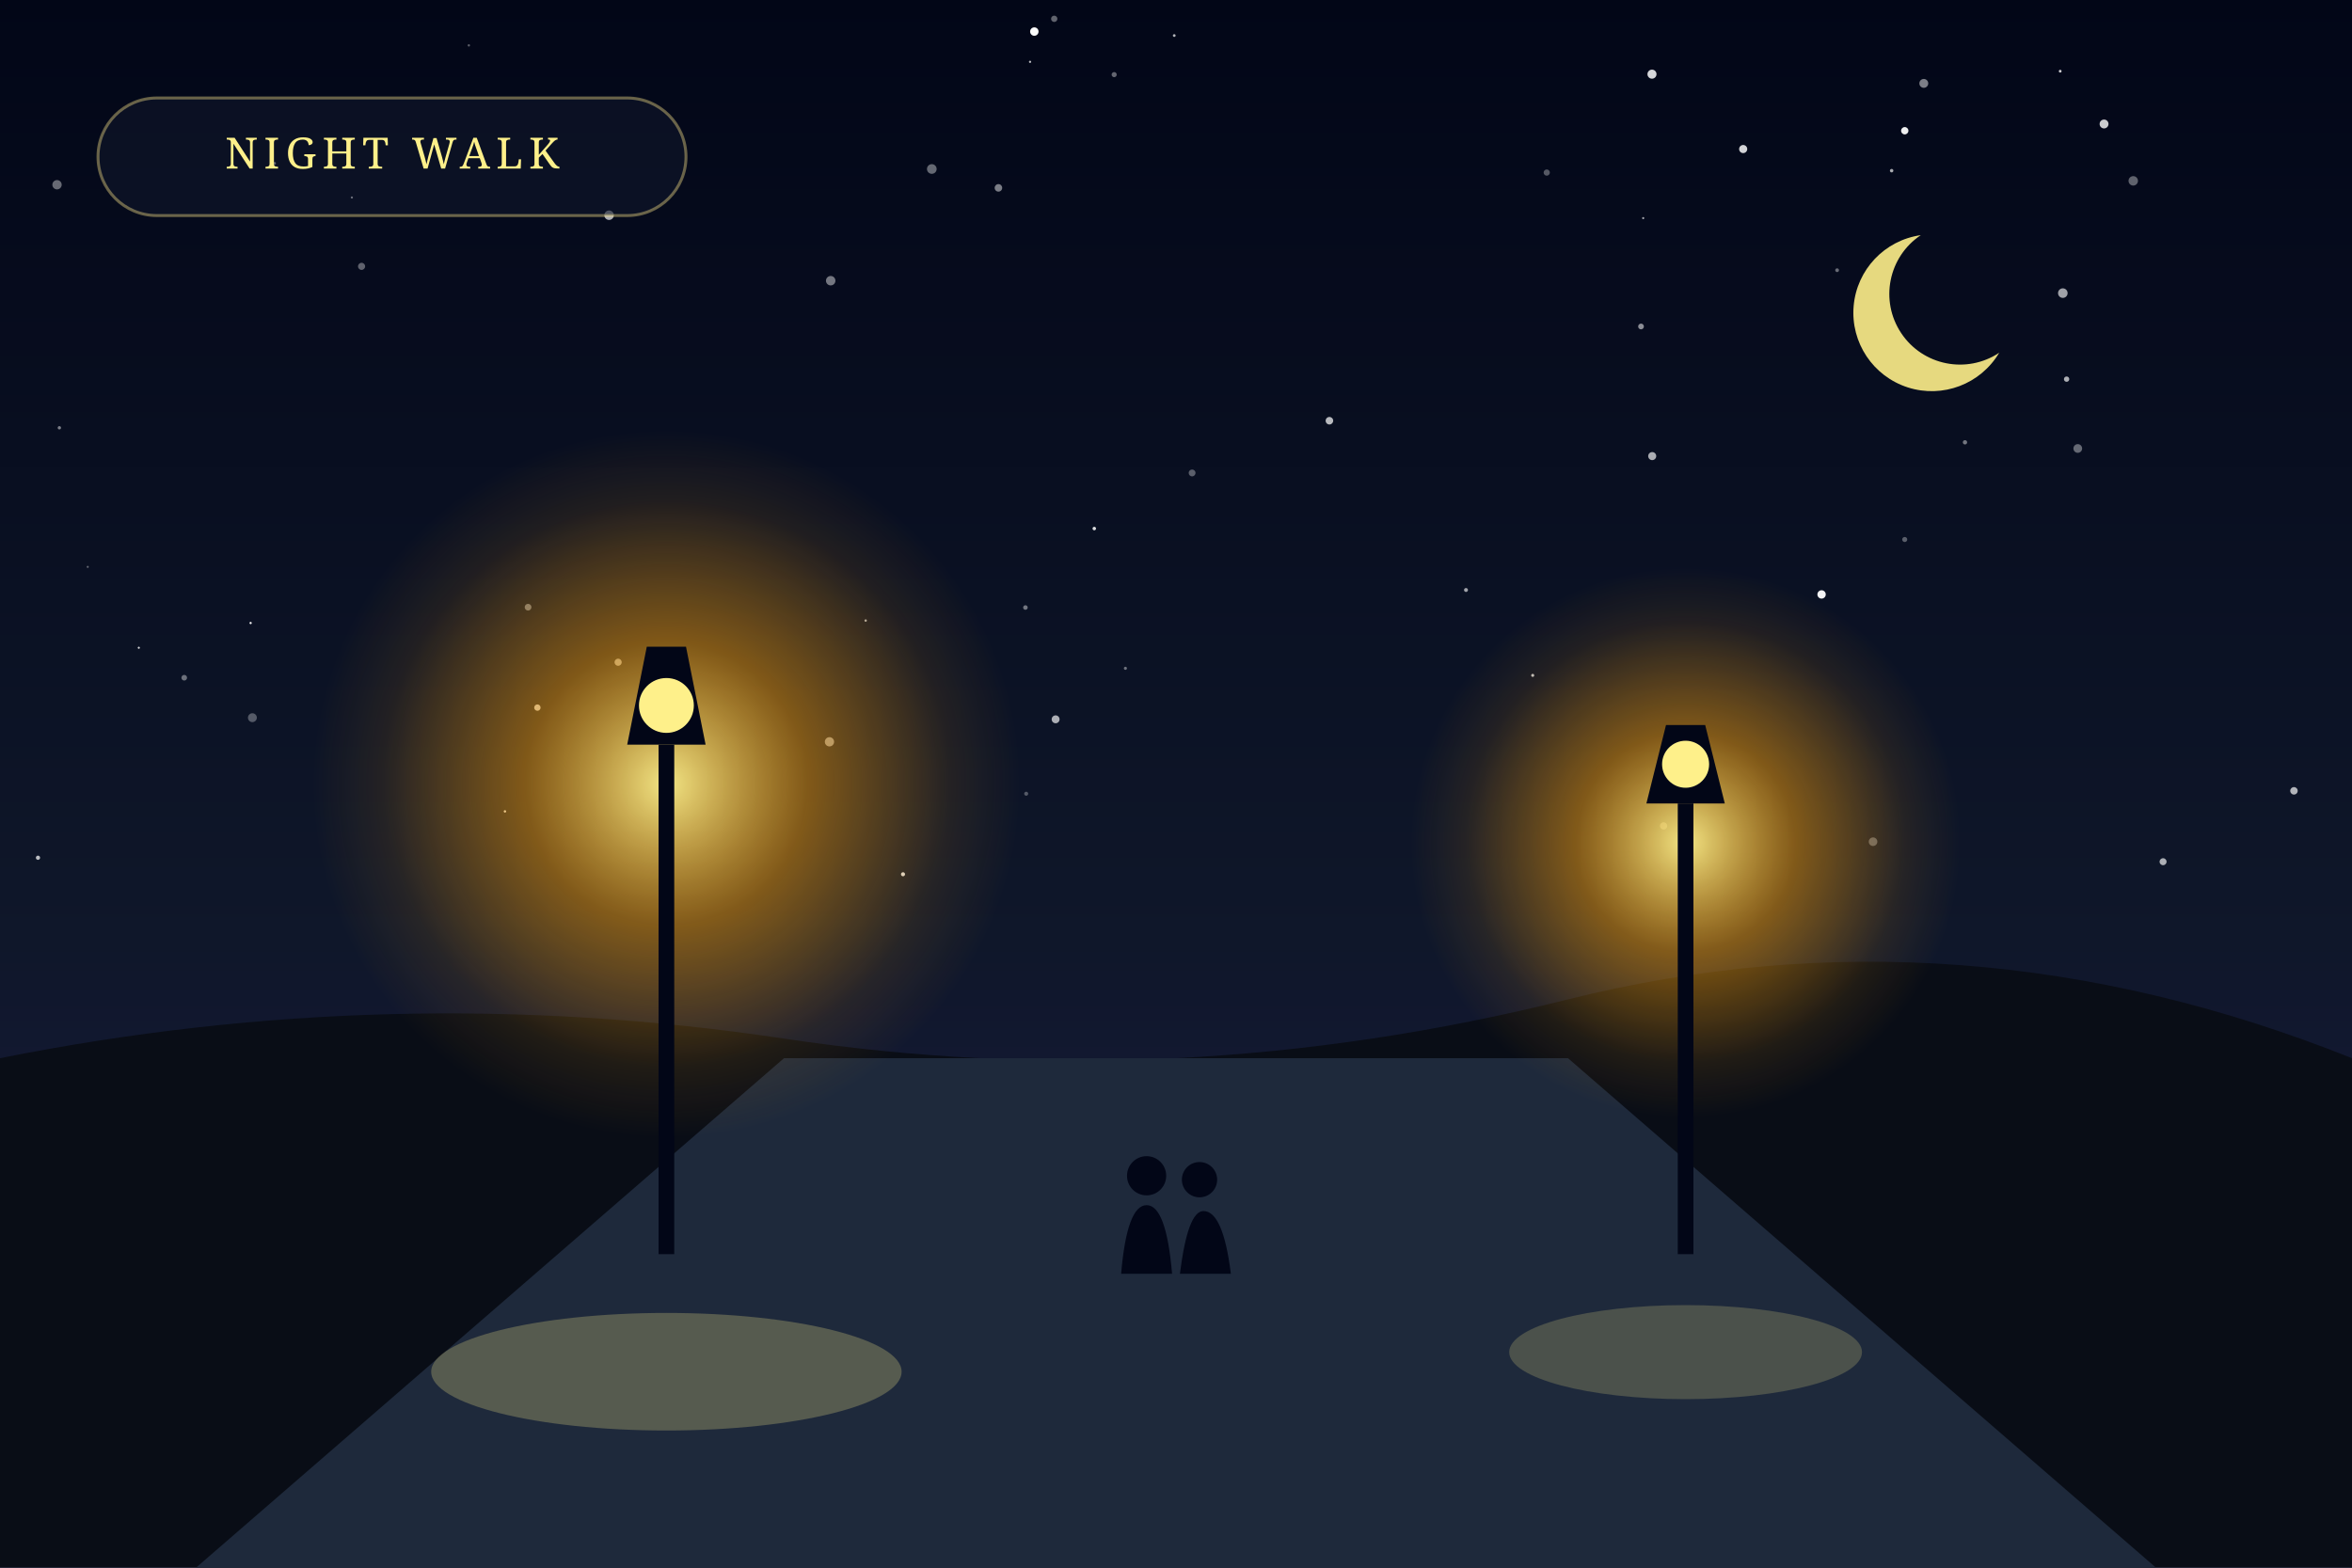
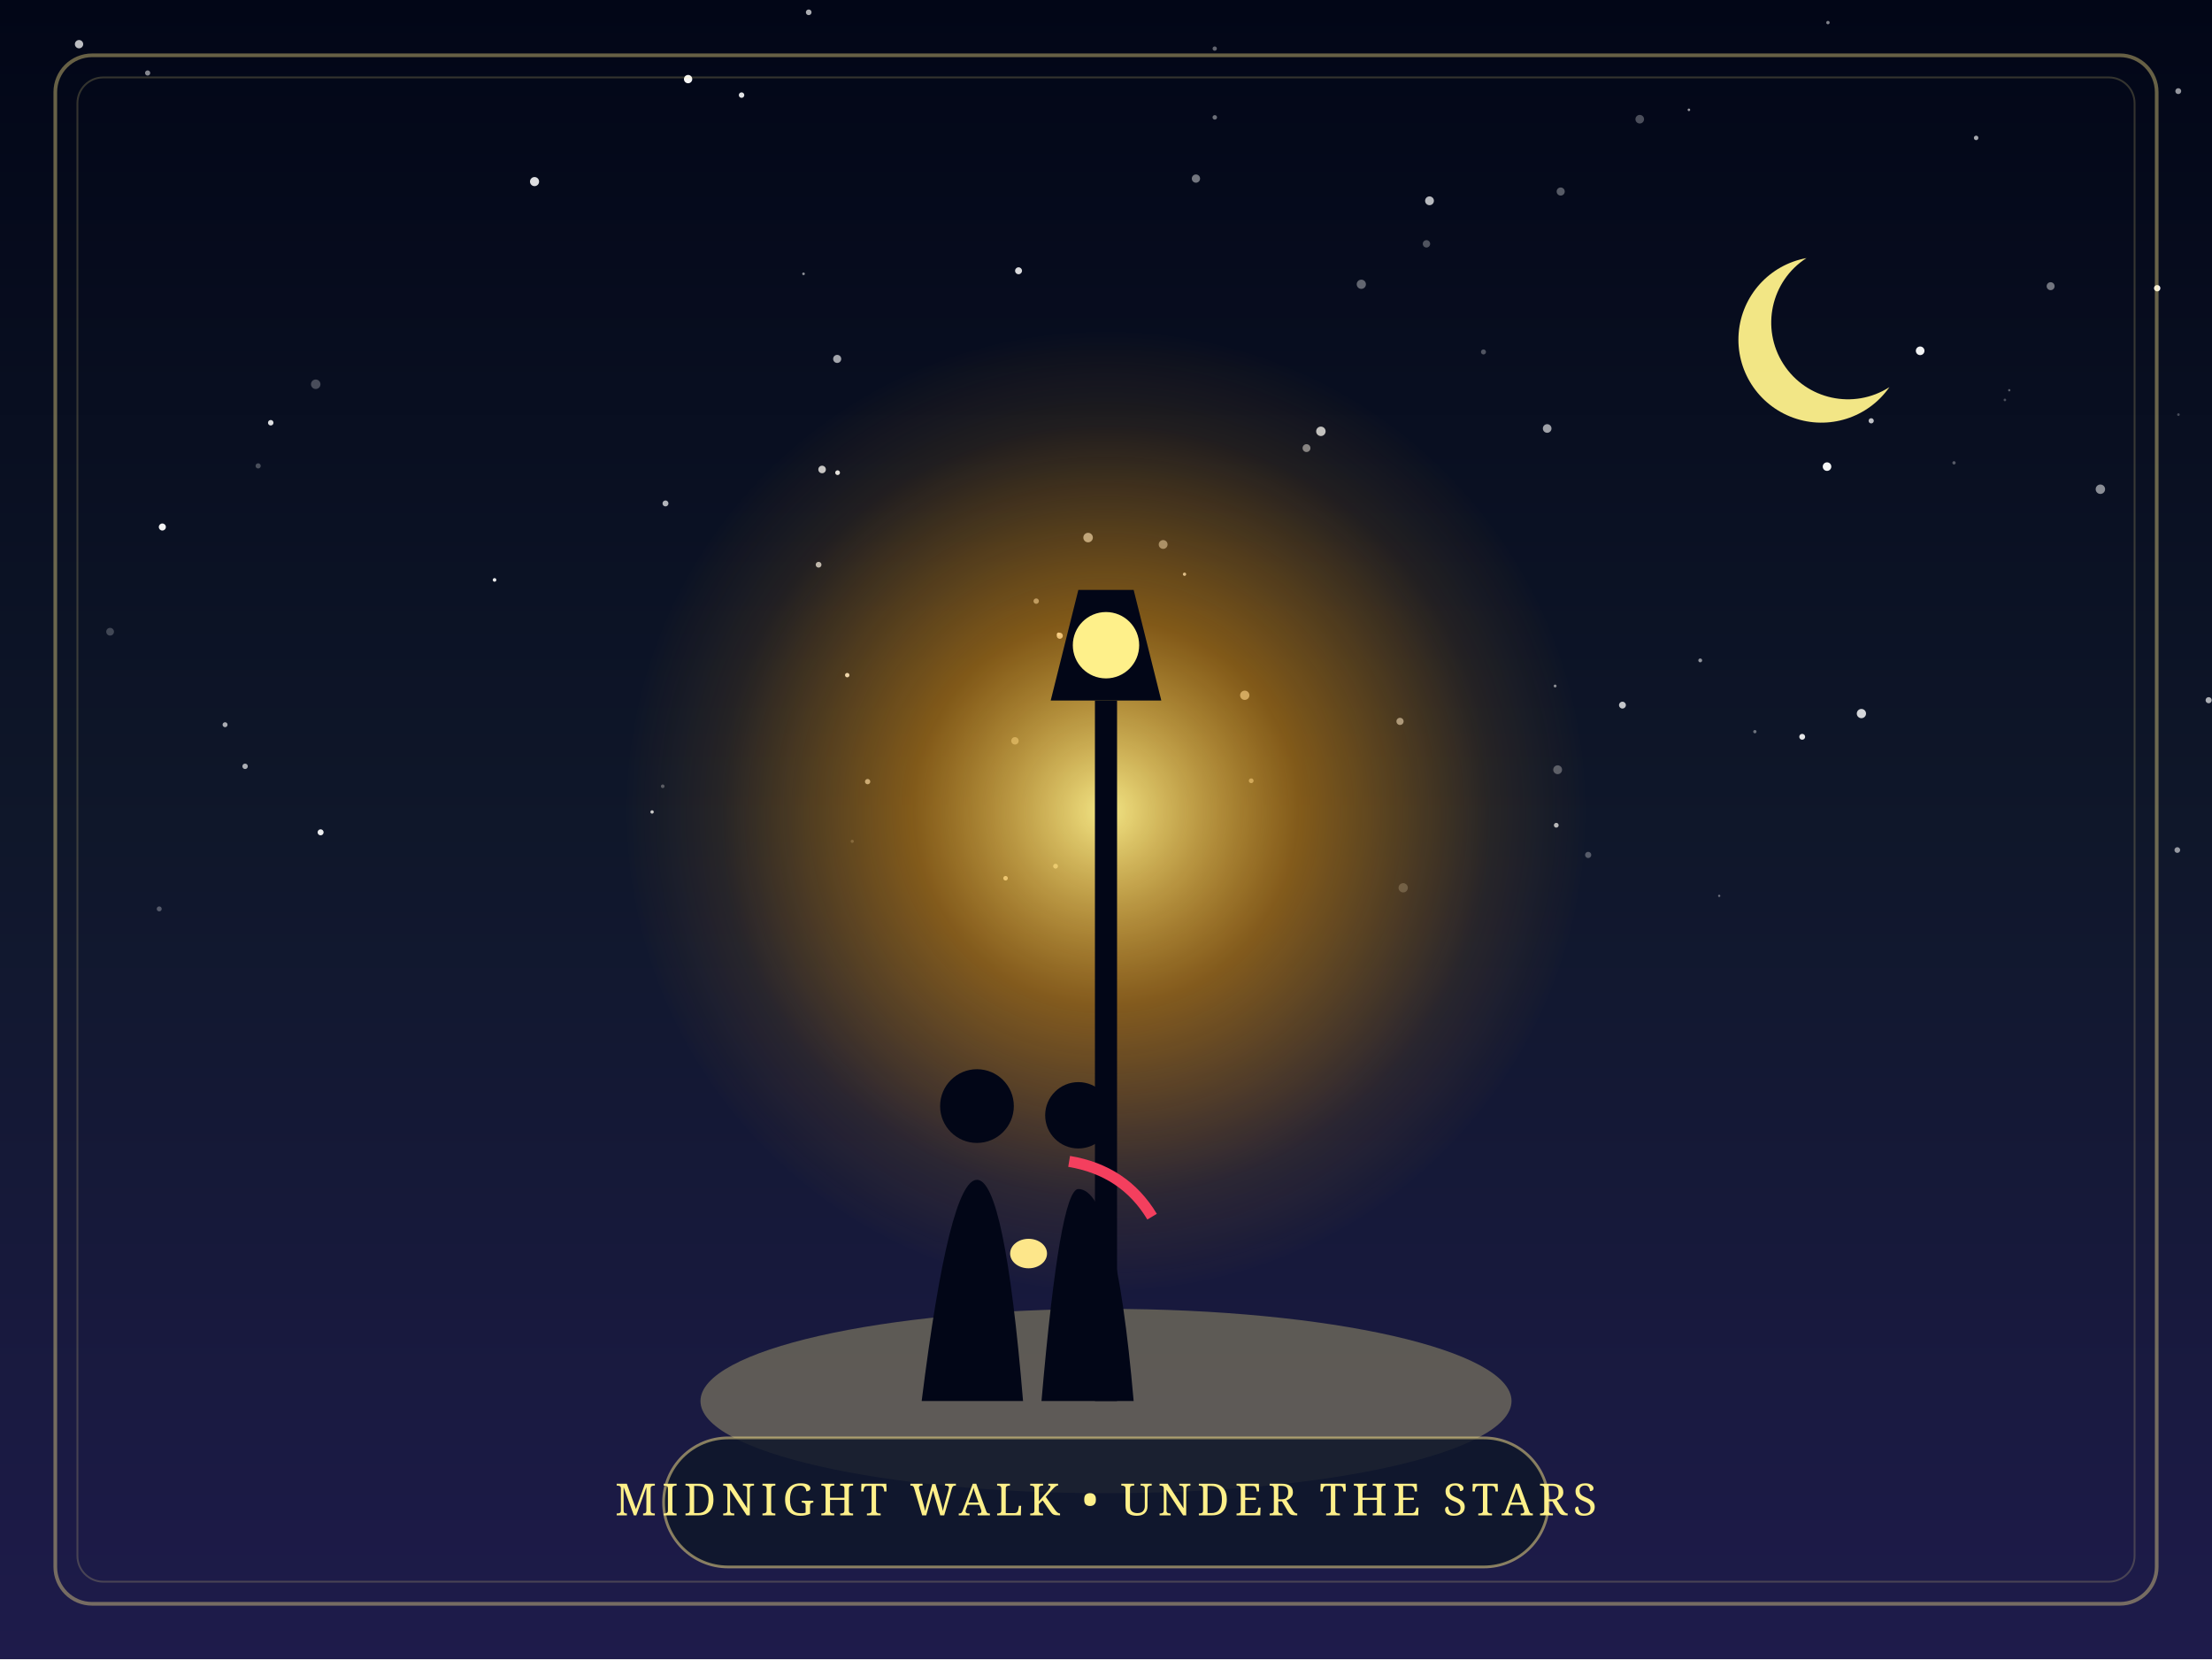
- <svg xmlns="http://www.w3.org/2000/svg" viewBox="0 0 1200 800" width="1200" height="800">
+ <svg xmlns="http://www.w3.org/2000/svg" viewBox="0 0 1200 900" width="1200" height="900">
  <defs>
-     <linearGradient id="nightSky" x1="0" y1="0" x2="0" y2="1">
+     <linearGradient id="nightSky2" x1="0" y1="0" x2="0" y2="1">
      <stop offset="0%" stop-color="#020617" />
-       <stop offset="60%" stop-color="#0f172a" />
+       <stop offset="50%" stop-color="#0f172a" />
      <stop offset="100%" stop-color="#1e1b4b" />
    </linearGradient>
-     <radialGradient id="streetGlow" cx="50%" cy="50%" r="50%">
+     <radialGradient id="lampGlow3" cx="50%" cy="50%" r="50%">
      <stop offset="0%" stop-color="#fef08a" stop-opacity="0.95" />
      <stop offset="40%" stop-color="#f59e0b" stop-opacity="0.5" />
      <stop offset="80%" stop-color="#f59e0b" stop-opacity="0.1" />
      <stop offset="100%" stop-color="#f59e0b" stop-opacity="0" />
    </radialGradient>
  </defs>
-   <rect width="1200" height="800" fill="url(#nightSky)" />
-   <circle cx="509.403" cy="95.869" r="1.921" fill="#fff" opacity="0.469" />
-   <circle cx="838.37" cy="111.306" r="0.534" fill="#fff" opacity="0.656" />
-   <circle cx="1088.39" cy="92.287" r="2.409" fill="#fff" opacity="0.36" />
-   <circle cx="848.766" cy="421.454" r="1.857" fill="#fff" opacity="0.416" />
-   <circle cx="315.371" cy="337.943" r="1.822" fill="#fff" opacity="0.633" />
-   <circle cx="781.99" cy="344.648" r="0.779" fill="#fff" opacity="0.728" />
-   <circle cx="971.796" cy="275.311" r="1.288" fill="#fff" opacity="0.329" />
-   <circle cx="19.38" cy="437.709" r="1.075" fill="#fff" opacity="0.722" />
-   <circle cx="929.376" cy="303.343" r="2.135" fill="#fff" opacity="0.952" />
-   <circle cx="842.961" cy="232.75" r="2.052" fill="#fff" opacity="0.655" />
-   <circle cx="274.186" cy="361.095" r="1.63" fill="#fff" opacity="0.791" />
-   <circle cx="239.209" cy="23.159" r="0.6" fill="#fff" opacity="0.348" />
-   <circle cx="1051.12" cy="36.331" r="0.704" fill="#fff" opacity="0.8" />
-   <circle cx="128.773" cy="366.242" r="2.265" fill="#fff" opacity="0.301" />
-   <circle cx="981.526" cy="42.552" r="2.267" fill="#fff" opacity="0.48" />
-   <circle cx="475.413" cy="86.236" r="2.471" fill="#fff" opacity="0.386" />
-   <circle cx="678.273" cy="214.701" r="1.926" fill="#fff" opacity="0.711" />
-   <circle cx="1103.609" cy="439.734" r="1.785" fill="#fff" opacity="0.655" />
-   <circle cx="44.764" cy="289.283" r="0.525" fill="#fff" opacity="0.368" />
-   <circle cx="310.756" cy="109.82" r="2.424" fill="#fff" opacity="0.67" />
-   <circle cx="30.291" cy="218.304" r="0.846" fill="#fff" opacity="0.474" />
-   <circle cx="1052.459" cy="149.58" r="2.444" fill="#fff" opacity="0.62" />
-   <circle cx="842.846" cy="37.847" r="2.313" fill="#fff" opacity="0.838" />
-   <circle cx="538.583" cy="367.073" r="2.016" fill="#fff" opacity="0.664" />
-   <circle cx="747.957" cy="301.074" r="1.005" fill="#fff" opacity="0.618" />
-   <circle cx="568.458" cy="38.085" r="1.301" fill="#fff" opacity="0.38" />
-   <circle cx="608.213" cy="241.345" r="1.746" fill="#fff" opacity="0.334" />
-   <circle cx="179.526" cy="100.783" r="0.547" fill="#fff" opacity="0.977" />
-   <circle cx="423.193" cy="378.541" r="2.361" fill="#fff" opacity="0.57" />
-   <circle cx="889.38" cy="76.058" r="2.073" fill="#fff" opacity="0.821" />
-   <circle cx="527.718" cy="16.108" r="2.154" fill="#fff" opacity="0.981" />
-   <circle cx="523.57" cy="405.044" r="1.022" fill="#fff" opacity="0.3" />
-   <circle cx="140.095" cy="83.335" r="0.69" fill="#fff" opacity="0.855" />
-   <circle cx="423.821" cy="143.242" r="2.411" fill="#fff" opacity="0.442" />
-   <circle cx="441.666" cy="316.674" r="0.617" fill="#fff" opacity="0.658" />
-   <circle cx="537.875" cy="9.596" r="1.614" fill="#fff" opacity="0.374" />
-   <circle cx="523.176" cy="310.024" r="1.162" fill="#fff" opacity="0.423" />
-   <circle cx="1054.389" cy="193.482" r="1.363" fill="#fff" opacity="0.669" />
-   <circle cx="599.106" cy="18.138" r="0.702" fill="#fff" opacity="0.698" />
-   <circle cx="127.871" cy="317.923" r="0.575" fill="#fff" opacity="0.936" />
-   <circle cx="70.82" cy="330.552" r="0.537" fill="#fff" opacity="0.82" />
-   <circle cx="837.257" cy="166.601" r="1.464" fill="#fff" opacity="0.535" />
-   <circle cx="1060.089" cy="228.862" r="2.221" fill="#fff" opacity="0.376" />
-   <circle cx="257.628" cy="414.059" r="0.612" fill="#fff" opacity="0.891" />
-   <circle cx="937.302" cy="137.888" r="0.958" fill="#fff" opacity="0.392" />
-   <circle cx="29.094" cy="94.269" r="2.381" fill="#fff" opacity="0.392" />
-   <circle cx="965.121" cy="87.093" r="0.887" fill="#fff" opacity="0.653" />
-   <circle cx="94" cy="345.847" r="1.438" fill="#fff" opacity="0.397" />
-   <circle cx="955.638" cy="429.53" r="2.193" fill="#fff" opacity="0.326" />
-   <circle cx="574.189" cy="341.043" r="0.788" fill="#fff" opacity="0.405" />
-   <circle cx="1170.389" cy="403.561" r="1.907" fill="#fff" opacity="0.68" />
-   <circle cx="184.479" cy="135.924" r="1.814" fill="#fff" opacity="0.358" />
-   <circle cx="558.313" cy="269.721" r="0.888" fill="#fff" opacity="0.862" />
-   <circle cx="971.814" cy="66.715" r="1.874" fill="#fff" opacity="0.932" />
-   <circle cx="269.423" cy="309.856" r="1.714" fill="#fff" opacity="0.422" />
-   <circle cx="525.543" cy="31.549" r="0.566" fill="#fff" opacity="0.727" />
-   <circle cx="1002.541" cy="225.721" r="1.104" fill="#fff" opacity="0.431" />
-   <circle cx="789.154" cy="88.063" r="1.59" fill="#fff" opacity="0.324" />
-   <circle cx="1073.497" cy="63.267" r="2.267" fill="#fff" opacity="0.795" />
-   <circle cx="460.717" cy="446.137" r="1.037" fill="#fff" opacity="0.848" />
-   <path d="M 980 120 A 40 40 0 1 0 1020 180 A 32 32 0 1 1 980 120 Z" fill="#fef08a" opacity="0.9" />
-   <path d="M 0 540 Q 200 500 400 530 T 800 510 T 1200 540 L 1200 800 L 0 800 Z" fill="#090d16" />
-   <polygon points="400,540 800,540 1100,800 100,800" fill="#1e293b" />
-   <circle cx="340" cy="400" r="180" fill="url(#streetGlow)" />
-   <ellipse cx="340" cy="700" rx="120" ry="30" fill="#fef08a" opacity="0.25" />
-   <rect x="336" y="380" width="8" height="260" fill="#020617" />
-   <path d="M 320 380 L 360 380 L 350 330 L 330 330 Z" fill="#020617" />
-   <circle cx="340" cy="360" r="14" fill="#fef08a" />
-   <circle cx="860" cy="430" r="140" fill="url(#streetGlow)" />
-   <ellipse cx="860" cy="690" rx="90" ry="24" fill="#fef08a" opacity="0.2" />
-   <rect x="856" y="410" width="8" height="230" fill="#020617" />
-   <path d="M 840 410 L 880 410 L 870 370 L 850 370 Z" fill="#020617" />
-   <circle cx="860" cy="390" r="12" fill="#fef08a" />
-   <ellipse cx="585" cy="600" rx="10" ry="10" fill="#020617" />
-   <ellipse cx="612" cy="602" rx="9" ry="9" fill="#020617" />
-   <path d="M 572 650 Q 575 615 585 615 Q 595 615 598 650 Z" fill="#020617" />
-   <path d="M 602 650 Q 606 618 614 618 Q 624 618 628 650 Z" fill="#020617" />
-   <rect x="50" y="50" width="300" height="60" rx="30" fill="rgba(15, 23, 42, 0.6)" stroke="rgba(253, 230, 138, 0.4)" stroke-width="1.5" />
-   <text x="200" y="86" fill="#fef08a" font-family="serif" font-size="22" font-weight="300" text-anchor="middle" letter-spacing="3">NIGHT WALK</text>
+   <rect width="1200" height="900" fill="url(#nightSky2)" />
+   <circle cx="289.987" cy="98.508" r="2.47" fill="#fff" opacity="0.867" />
+   <circle cx="991.649" cy="12.262" r="0.924" fill="#fff" opacity="0.497" />
+   <circle cx="775.503" cy="108.924" r="2.393" fill="#fff" opacity="0.712" />
+   <circle cx="1112.457" cy="155.247" r="2.155" fill="#fff" opacity="0.433" />
+   <circle cx="445.98" cy="254.67" r="2.051" fill="#fff" opacity="0.765" />
+   <circle cx="738.506" cy="154.206" r="2.5" fill="#fff" opacity="0.368" />
+   <circle cx="1072.042" cy="74.802" r="1.221" fill="#fff" opacity="0.646" />
+   <circle cx="373.293" cy="42.913" r="2.254" fill="#fff" opacity="0.961" />
+   <circle cx="459.619" cy="366.234" r="1.198" fill="#fff" opacity="0.915" />
+   <circle cx="1060.045" cy="251.064" r="0.892" fill="#fff" opacity="0.319" />
+   <circle cx="353.749" cy="440.453" r="0.919" fill="#fff" opacity="0.766" />
+   <circle cx="402.298" cy="51.594" r="1.487" fill="#fff" opacity="0.882" />
+   <circle cx="675.269" cy="377.152" r="2.517" fill="#fff" opacity="0.655" />
+   <circle cx="146.874" cy="229.321" r="1.49" fill="#fff" opacity="0.861" />
+   <circle cx="562.135" cy="326.081" r="1.468" fill="#fff" opacity="0.572" />
+   <circle cx="932.665" cy="485.964" r="0.616" fill="#fff" opacity="0.39" />
+   <circle cx="880.17" cy="382.498" r="1.861" fill="#fff" opacity="0.757" />
+   <circle cx="140.048" cy="252.734" r="1.403" fill="#fff" opacity="0.265" />
+   <circle cx="716.572" cy="233.976" r="2.565" fill="#fff" opacity="0.744" />
+   <circle cx="839.336" cy="232.434" r="2.344" fill="#fff" opacity="0.607" />
+   <circle cx="642.59" cy="311.497" r="0.894" fill="#fff" opacity="0.803" />
+   <circle cx="659.015" cy="63.67" r="1.224" fill="#fff" opacity="0.417" />
+   <circle cx="86.376" cy="493.039" r="1.345" fill="#fff" opacity="0.295" />
+   <circle cx="1139.449" cy="265.381" r="2.555" fill="#fff" opacity="0.52" />
+   <circle cx="80.094" cy="39.597" r="1.41" fill="#fff" opacity="0.517" />
+   <circle cx="845.021" cy="417.547" r="2.396" fill="#fff" opacity="0.308" />
+   <circle cx="42.881" cy="23.964" r="2.259" fill="#fff" opacity="0.734" />
+   <circle cx="1198.183" cy="379.835" r="1.666" fill="#fff" opacity="0.658" />
+   <circle cx="678.772" cy="423.533" r="1.29" fill="#fff" opacity="0.572" />
+   <circle cx="889.553" cy="64.664" r="2.334" fill="#fff" opacity="0.282" />
+   <circle cx="122.101" cy="393.125" r="1.346" fill="#fff" opacity="0.648" />
+   <circle cx="171.276" cy="208.437" r="2.572" fill="#fff" opacity="0.258" />
+   <circle cx="759.503" cy="391.32" r="1.943" fill="#fff" opacity="0.558" />
+   <circle cx="88.069" cy="285.881" r="1.913" fill="#fff" opacity="0.952" />
+   <circle cx="59.728" cy="342.681" r="2.101" fill="#fff" opacity="0.219" />
+   <circle cx="545.513" cy="476.407" r="1.233" fill="#fff" opacity="0.825" />
+   <circle cx="444.084" cy="306.338" r="1.568" fill="#fff" opacity="0.709" />
+   <circle cx="173.926" cy="451.5" r="1.629" fill="#fff" opacity="0.924" />
+   <circle cx="550.611" cy="401.869" r="2.012" fill="#fff" opacity="0.52" />
+   <circle cx="462.338" cy="456.377" r="0.86" fill="#fff" opacity="0.218" />
+   <circle cx="916.229" cy="59.576" r="0.7" fill="#fff" opacity="0.59" />
+   <circle cx="991.154" cy="253.121" r="2.323" fill="#fff" opacity="0.963" />
+   <circle cx="359.518" cy="426.519" r="0.978" fill="#fff" opacity="0.29" />
+   <circle cx="454.173" cy="194.69" r="2.194" fill="#fff" opacity="0.628" />
+   <circle cx="658.985" cy="26.363" r="1.163" fill="#fff" opacity="0.376" />
+   <circle cx="1015.115" cy="228.274" r="1.409" fill="#fff" opacity="0.739" />
+   <circle cx="1041.676" cy="190.296" r="2.342" fill="#fff" opacity="0.943" />
+   <circle cx="361.023" cy="273.092" r="1.611" fill="#fff" opacity="0.687" />
+   <circle cx="761.225" cy="481.594" r="2.519" fill="#fff" opacity="0.222" />
+   <circle cx="631.002" cy="295.354" r="2.393" fill="#fff" opacity="0.508" />
+   <circle cx="1009.808" cy="387.085" r="2.508" fill="#fff" opacity="0.825" />
+   <circle cx="1087.644" cy="216.944" r="0.702" fill="#fff" opacity="0.269" />
+   <circle cx="844.27" cy="447.663" r="1.293" fill="#fff" opacity="0.703" />
+   <circle cx="861.577" cy="463.764" r="1.686" fill="#fff" opacity="0.294" />
+   <circle cx="268.296" cy="314.583" r="0.985" fill="#fff" opacity="0.909" />
+   <circle cx="773.85" cy="132.275" r="2.002" fill="#fff" opacity="0.296" />
+   <circle cx="1181.185" cy="461.111" r="1.547" fill="#fff" opacity="0.559" />
+   <circle cx="438.72" cy="6.68" r="1.539" fill="#fff" opacity="0.667" />
+   <circle cx="804.777" cy="190.913" r="1.361" fill="#fff" opacity="0.295" />
+   <circle cx="843.644" cy="372.121" r="0.774" fill="#fff" opacity="0.534" />
+   <circle cx="574.278" cy="344.063" r="0.951" fill="#fff" opacity="0.982" />
+   <circle cx="1181.703" cy="49.435" r="1.595" fill="#fff" opacity="0.576" />
+   <circle cx="708.773" cy="243.076" r="2.133" fill="#fff" opacity="0.479" />
+   <circle cx="584.509" cy="345.029" r="0.885" fill="#fff" opacity="0.785" />
+   <circle cx="435.91" cy="148.538" r="0.721" fill="#fff" opacity="0.538" />
+   <circle cx="572.631" cy="469.865" r="1.309" fill="#fff" opacity="0.68" />
+   <circle cx="590.287" cy="291.617" r="2.584" fill="#fff" opacity="0.637" />
+   <circle cx="846.668" cy="103.898" r="2.196" fill="#fff" opacity="0.331" />
+   <circle cx="470.681" cy="423.996" r="1.439" fill="#fff" opacity="0.676" />
+   <circle cx="952.009" cy="396.891" r="0.895" fill="#fff" opacity="0.396" />
+   <circle cx="1090.014" cy="211.686" r="0.631" fill="#fff" opacity="0.333" />
+   <circle cx="574.928" cy="344.872" r="1.661" fill="#fff" opacity="0.892" />
+   <circle cx="454.389" cy="256.411" r="1.287" fill="#fff" opacity="0.89" />
+   <circle cx="552.557" cy="146.885" r="1.883" fill="#fff" opacity="0.846" />
+   <circle cx="132.959" cy="415.698" r="1.474" fill="#fff" opacity="0.655" />
+   <circle cx="1170.268" cy="156.341" r="1.733" fill="#fff" opacity="0.96" />
+   <circle cx="977.682" cy="399.679" r="1.591" fill="#fff" opacity="0.891" />
+   <circle cx="922.367" cy="358.237" r="1.041" fill="#fff" opacity="0.55" />
+   <circle cx="648.793" cy="96.877" r="2.243" fill="#fff" opacity="0.438" />
+   <circle cx="1181.795" cy="224.905" r="0.71" fill="#fff" opacity="0.255" />
+   <path d="M 980 140 A 45 45 0 1 0 1025 210 A 36 36 0 1 1 980 140 Z" fill="#fef08a" opacity="0.95" />
+   <circle cx="600" cy="440" r="260" fill="url(#lampGlow3)" />
+   <ellipse cx="600" cy="760" rx="220" ry="50" fill="#fef08a" opacity="0.3" />
+   <rect x="594" y="380" width="12" height="380" fill="#020617" />
+   <path d="M 570 380 L 630 380 L 615 320 L 585 320 Z" fill="#020617" />
+   <circle cx="600" cy="350" r="18" fill="#fef08a" />
+   <circle cx="530" cy="600" r="20" fill="#020617" />
+   <path d="M 500 760 Q 515 640 530 640 Q 545 640 555 760 Z" fill="#020617" />
+   <circle cx="585" cy="605" r="18" fill="#020617" />
+   <path d="M 565 760 Q 575 645 585 645 Q 605 645 615 760 Z" fill="#020617" />
+   <path d="M 580 630 Q 610 635 625 660" stroke="#f43f5e" stroke-width="6" fill="none" />
+   <ellipse cx="558" cy="680" rx="10" ry="8" fill="#fde68a" />
+   <rect x="30" y="30" width="1140" height="840" rx="20" fill="none" stroke="rgba(253, 230, 138, 0.4)" stroke-width="2" />
+   <rect x="42" y="42" width="1116" height="816" rx="14" fill="none" stroke="rgba(253, 230, 138, 0.2)" stroke-width="1" />
+   <rect x="360" y="780" width="480" height="70" rx="35" fill="rgba(15, 23, 42, 0.85)" stroke="rgba(253, 230, 138, 0.5)" stroke-width="1.5" />
+   <text x="600" y="822" fill="#fef08a" font-family="serif" font-size="24" font-weight="300" text-anchor="middle" letter-spacing="3">MIDNIGHT WALK • UNDER THE STARS</text>
</svg>
